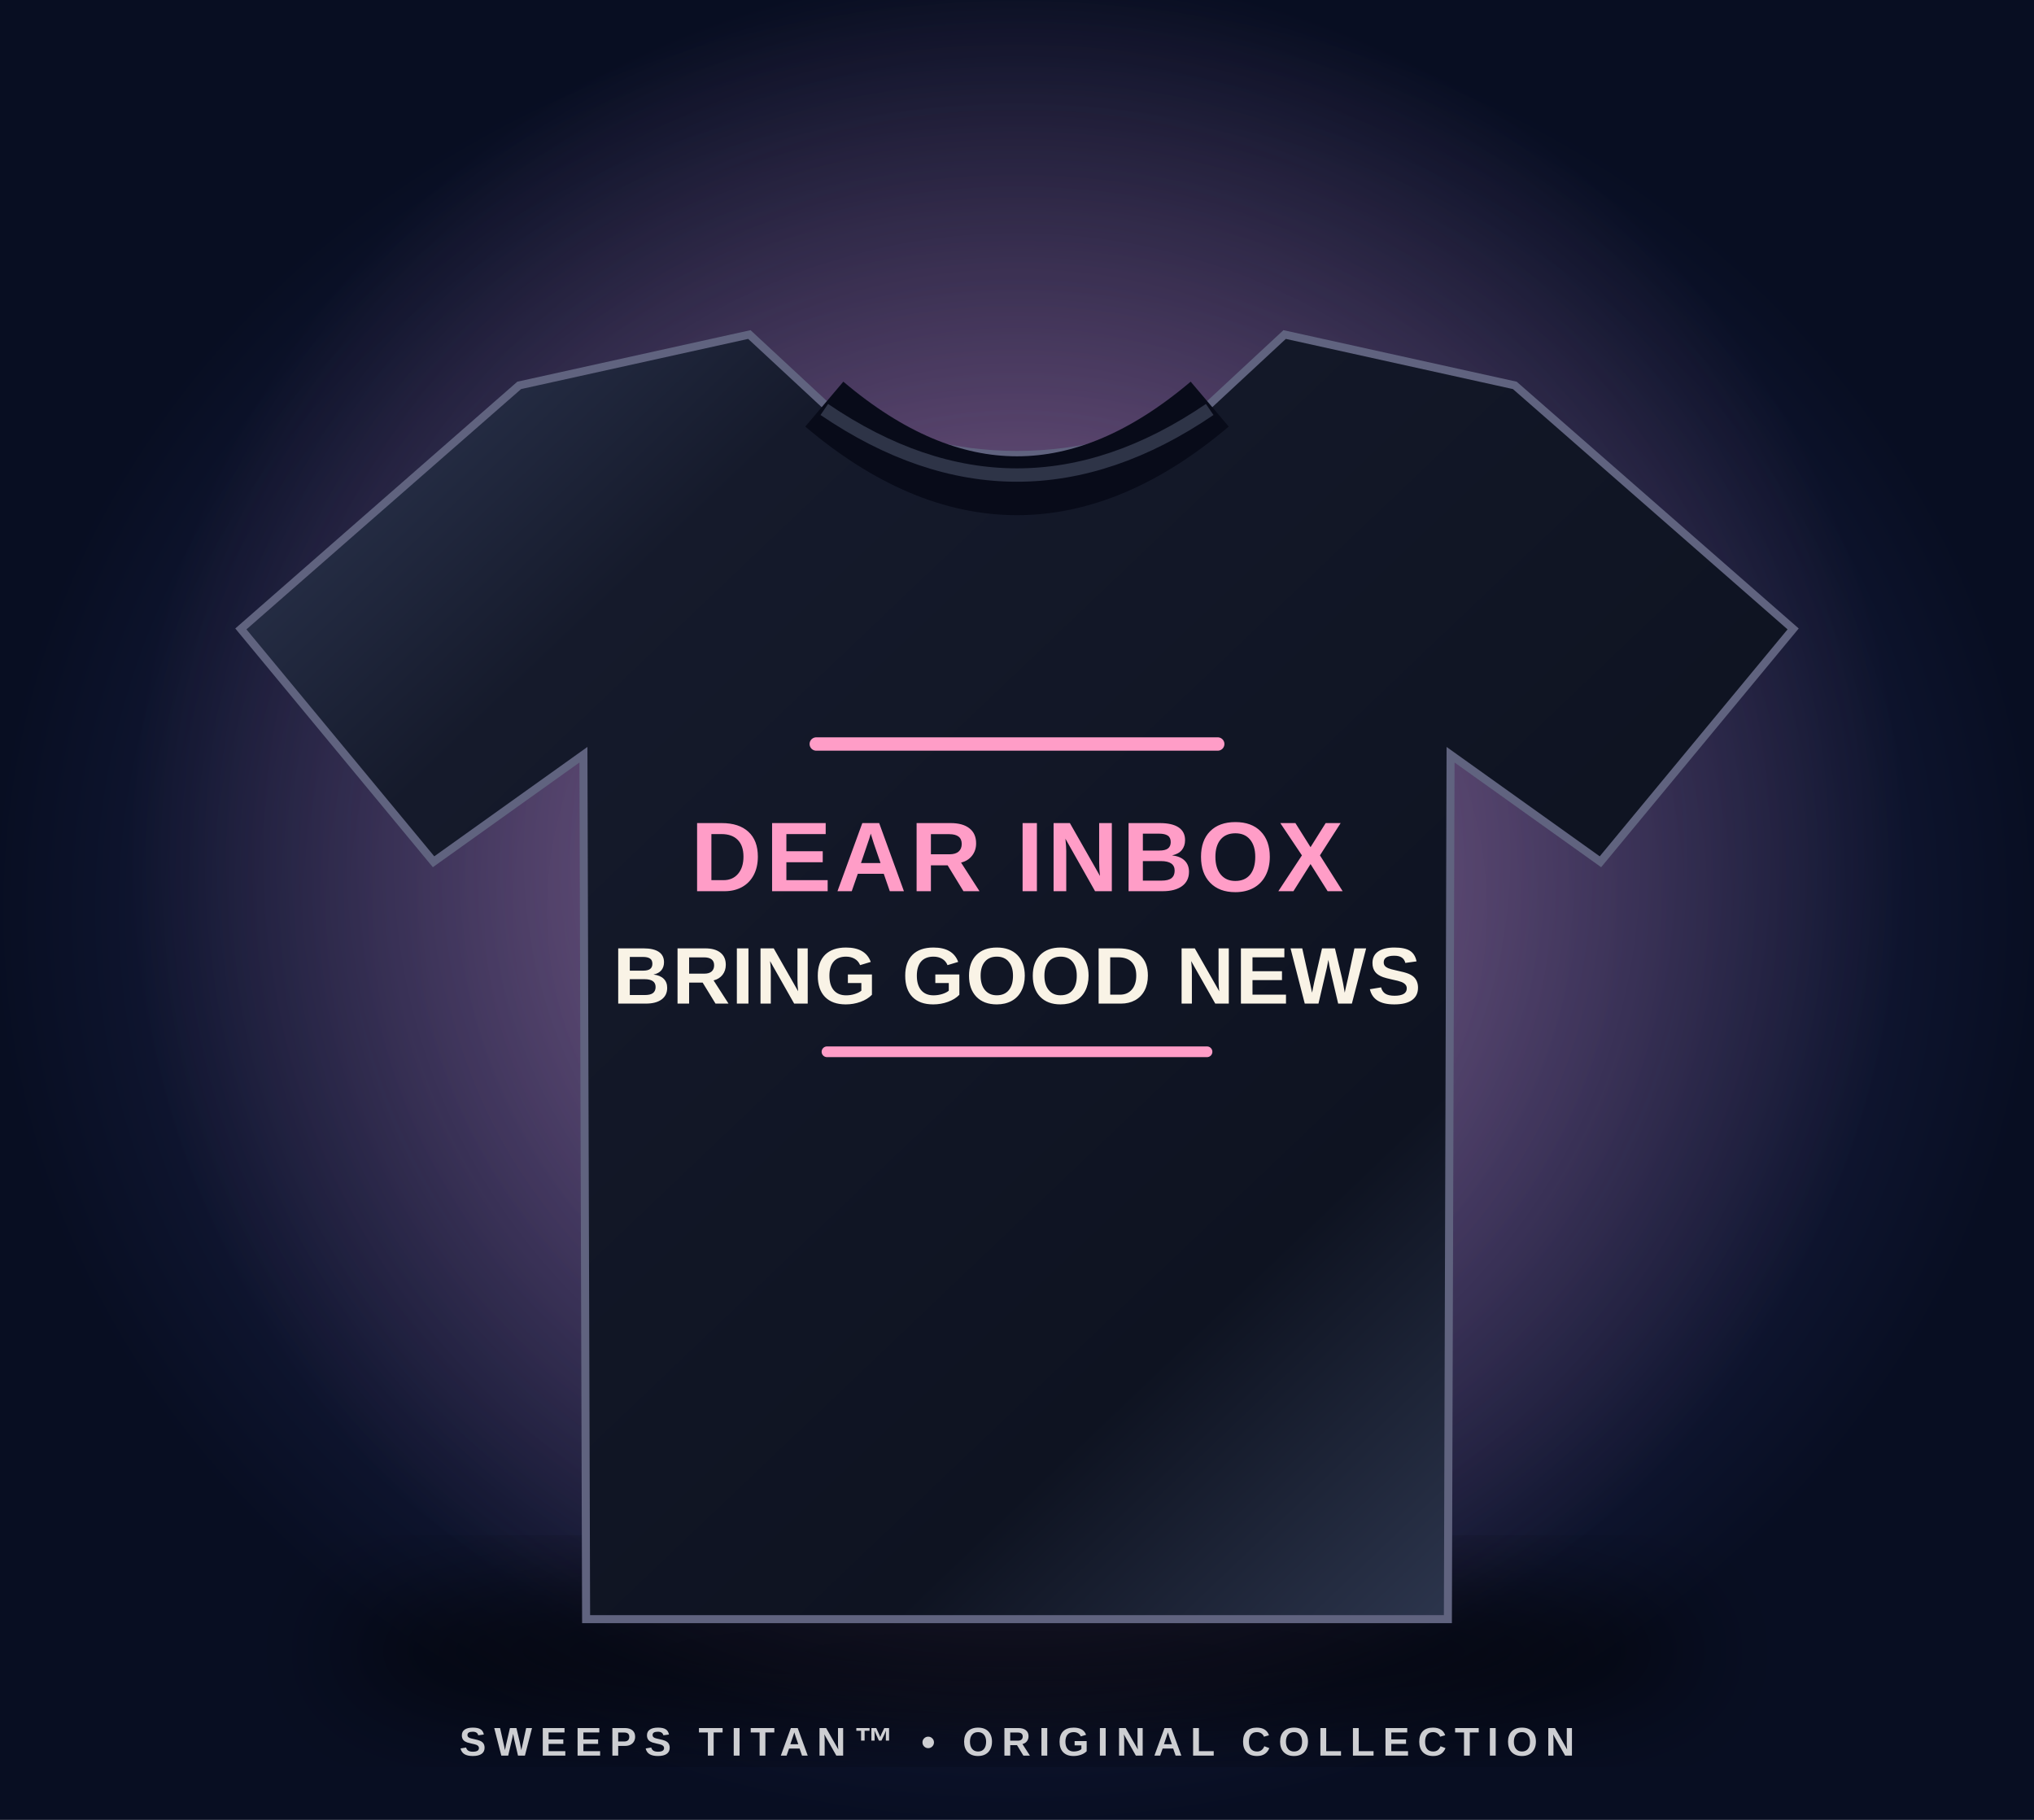
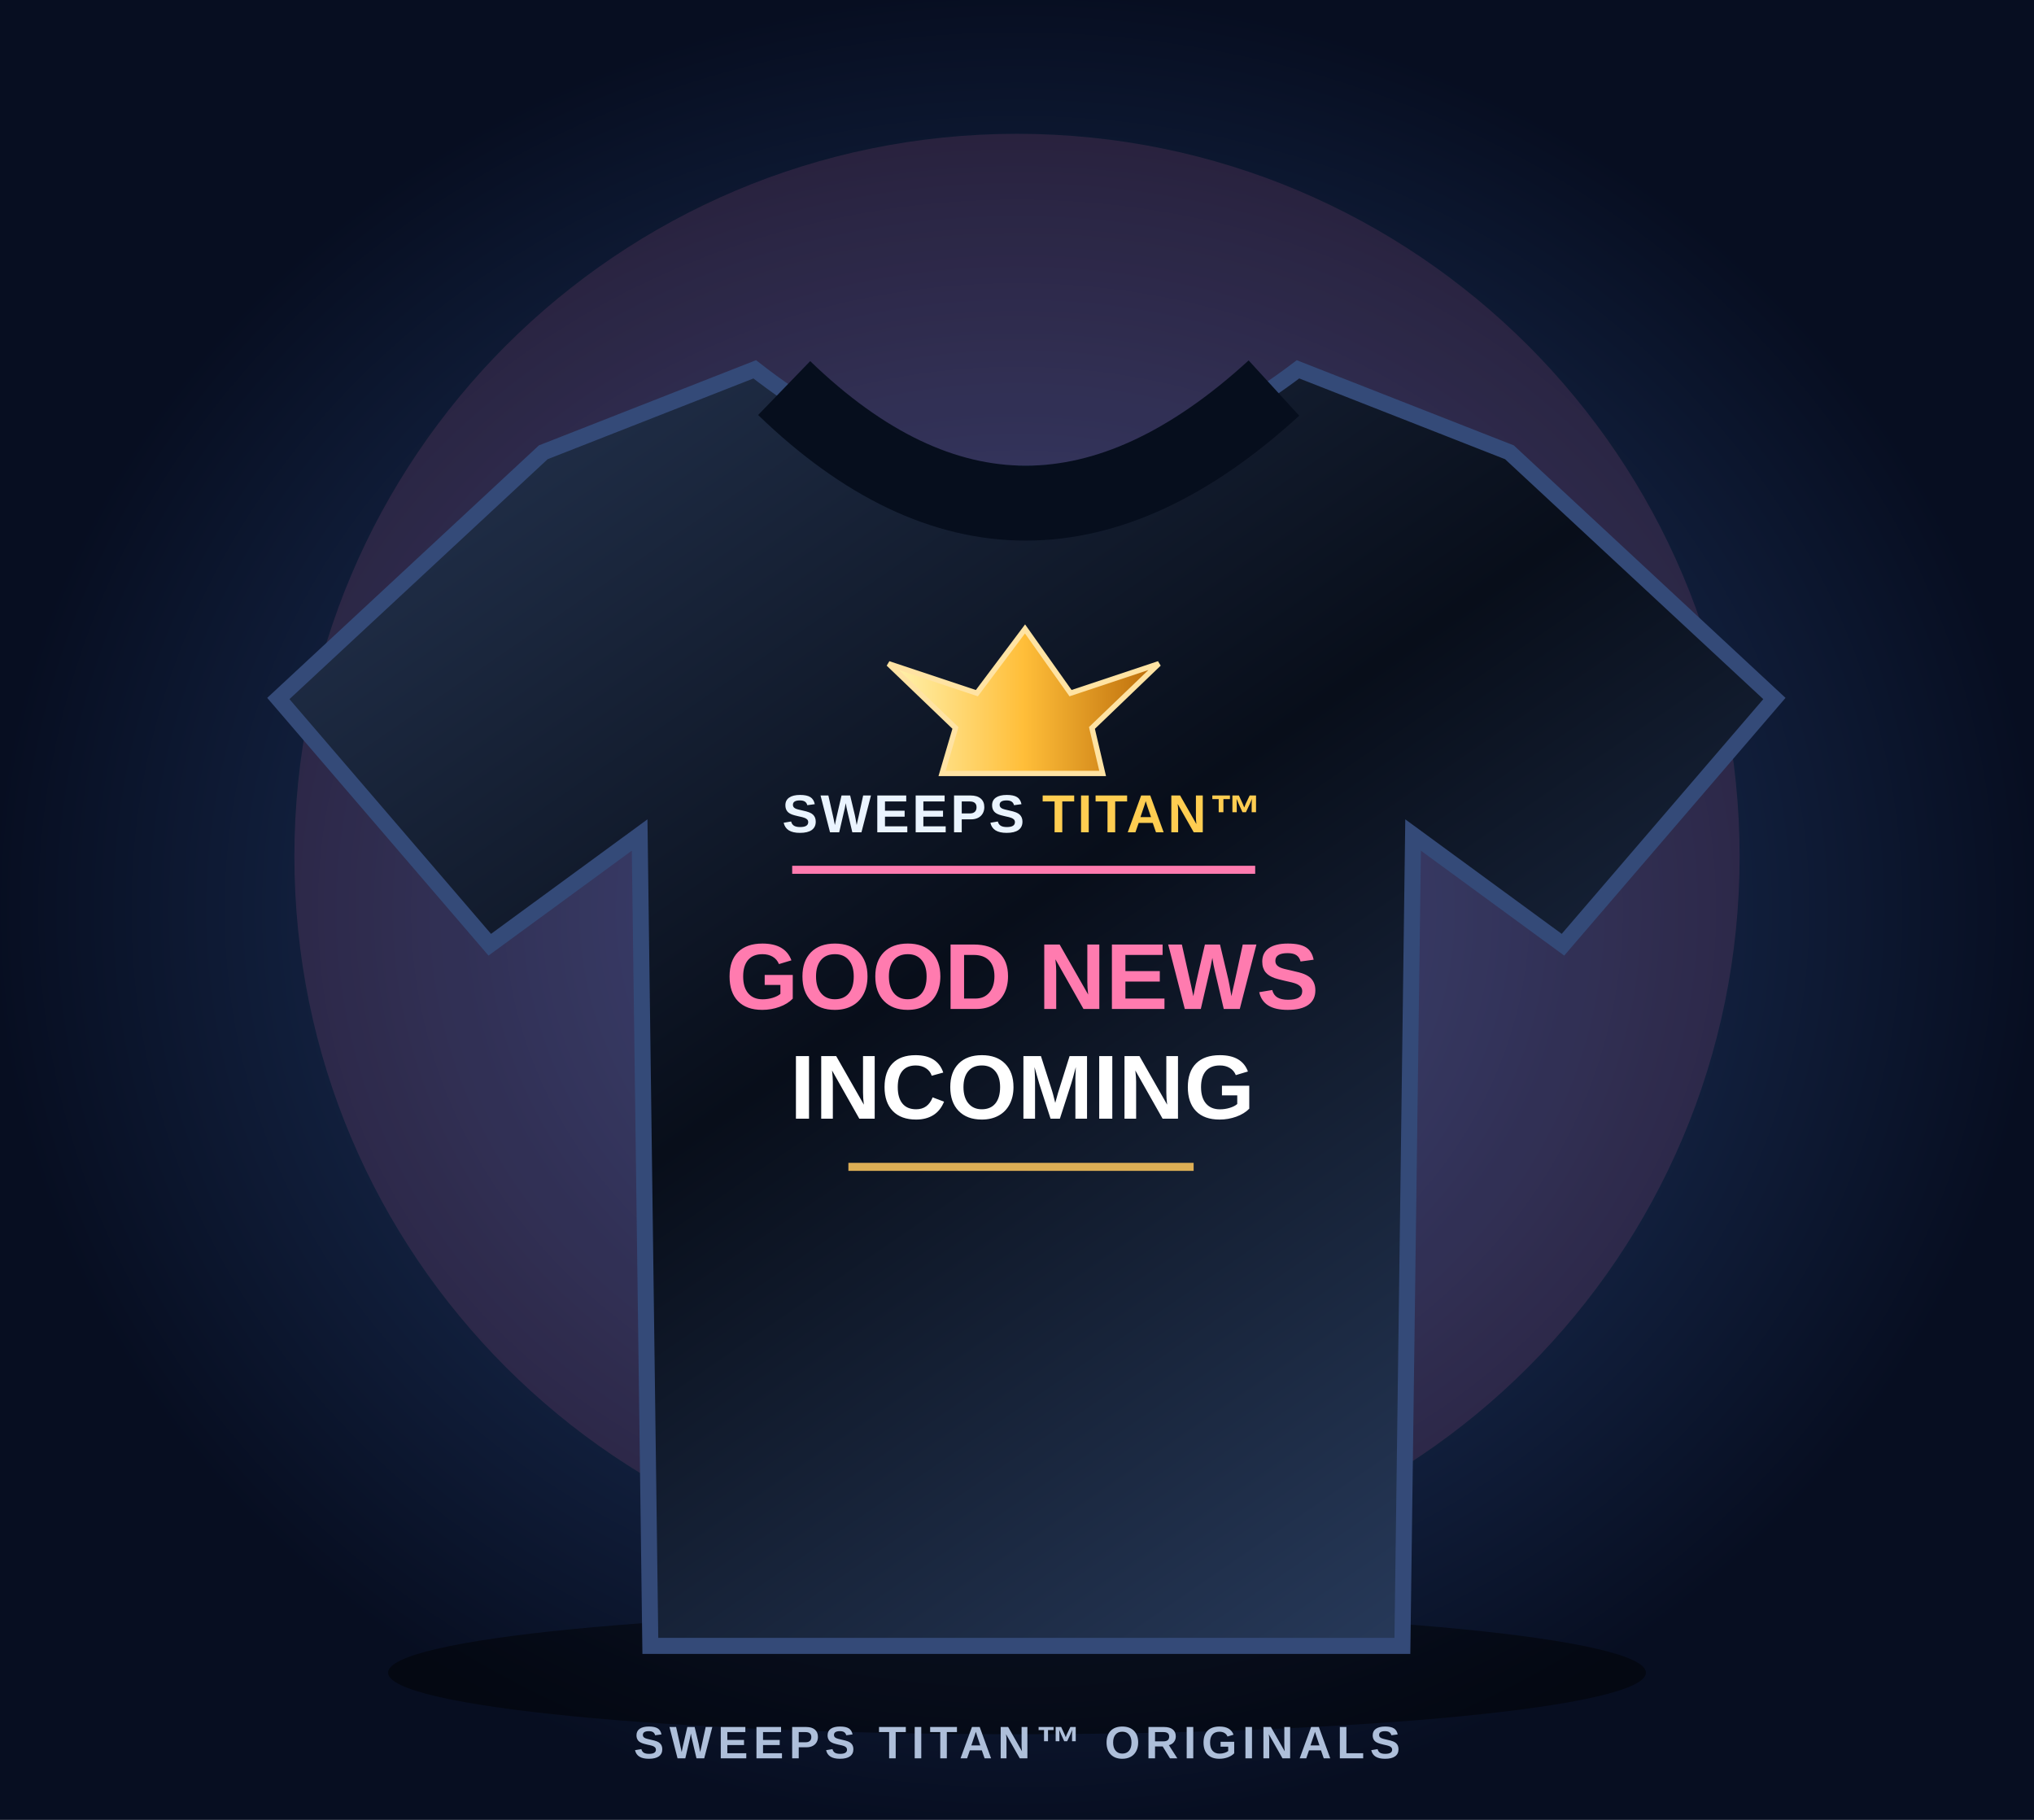
- <svg xmlns="http://www.w3.org/2000/svg" width="760" height="680" viewBox="0 0 760 680" role="img" aria-label="DEAR INBOX BRING GOOD NEWS shirt merchandise mockup">
+ <svg xmlns="http://www.w3.org/2000/svg" width="760" height="680" viewBox="0 0 760 680">
  <defs>
-     <radialGradient id="studio">
-       <stop stop-color="#364375" />
-       <stop offset=".55" stop-color="#1b2248" />
-       <stop offset="1" stop-color="#080e22" />
+     <radialGradient id="bg">
+       <stop stop-color="#284579" />
+       <stop offset="1" stop-color="#070e21" />
    </radialGradient>
-     <linearGradient id="fabric" x1="0" y1="0" x2="1" y2=".85">
-       <stop stop-color="#323c59" />
-       <stop offset=".24" stop-color="#151a2b" />
-       <stop offset=".74" stop-color="#0e1321" />
-       <stop offset="1" stop-color="#343e58" />
+     <linearGradient id="fabric" x1="0" y1="0" x2=".8" y2="1">
+       <stop stop-color="#263653" />
+       <stop offset=".5" stop-color="#080e1a" />
+       <stop offset="1" stop-color="#283b5c" />
    </linearGradient>
-     <linearGradient id="ceramic" x1="0" y1="0" x2=".9" y2=".8">
-       <stop stop-color="#fff" />
-       <stop offset=".5" stop-color="#e9e9e7" />
-       <stop offset="1" stop-color="#bdc4d2" />
+     <linearGradient id="gold">
+       <stop stop-color="#fff4b2" />
+       <stop offset=".5" stop-color="#ffbe39" />
+       <stop offset="1" stop-color="#b96a09" />
    </linearGradient>
-     <linearGradient id="canvas" x1="0" y1="0" x2="1" y2=".8">
-       <stop stop-color="#f1e5cb" />
-       <stop offset=".5" stop-color="#c8b79d" />
-       <stop offset="1" stop-color="#eee2c8" />
-     </linearGradient>
-     <radialGradient id="halo">
-       <stop stop-color="#ff9dc7" stop-opacity=".48" />
-       <stop offset="1" stop-color="#ff9dc7" stop-opacity="0" />
-     </radialGradient>
-     <filter id="shadow">
-       <feGaussianBlur stdDeviation="19" />
-     </filter>
  </defs>
-   <rect width="760" height="680" fill="url(#studio)" />
-   <circle cx="380" cy="320" r="335" fill="url(#halo)" />
-   <ellipse cx="380" cy="617" rx="255" ry="36" fill="#000" opacity=".55" filter="url(#shadow)" />
-   <g>
-     <path d="M280 125 194 144 90 235 162 322 218 282 219 605 541 605 542 282 598 322 670 235 566 144 480 125 452 151Q380 189 308 151Z" fill="url(#fabric)" stroke="#60637f" stroke-width="3" />
-     <path d="M308 151Q380 212 452 151" fill="none" stroke="#080b19" stroke-width="22" />
-     <path d="M308 153Q380 202 452 153" fill="none" stroke="#68718c" stroke-opacity=".4" stroke-width="5" />
+   <rect width="760" height="680" fill="url(#bg)" />
+   <circle cx="380" cy="320" r="270" fill="#ff7baf" opacity=".12" />
+   <ellipse cx="380" cy="625" rx="235" ry="23" fill="#000" opacity=".45" />
+   <path d="M282 138 203 169 104 261 183 353 239 312 243 615 524 615 528 312 584 353 663 261 564 169 485 138Q382 216 282 138Z" fill="url(#fabric)" stroke="#344a78" stroke-width="6" />
+   <path d="M293 145Q382 231 476 145" fill="none" stroke="#060e1d" stroke-width="28" />
+   <g font-family="Arial Black,Arial,sans-serif" font-weight="900" text-anchor="middle">
+     <path d="M357 272 332 248 365 259 383 235 400 259 433 248 408 272 412 289H352Z" fill="url(#gold)" stroke="#ffe3a3" stroke-width="2" />
+     <text x="382" y="311" font-size="20" fill="#eaf4ff" letter-spacing="1">SWEEPS <tspan fill="#ffcd51">TITAN™</tspan>
+     </text>
+     <path d="M296 325H469" stroke="#ff7baf" stroke-width="3" />
+     <text x="382" y="377" font-size="35" fill="#ff7baf">GOOD NEWS</text>
+     <text x="382" y="418" font-size="34" fill="#fff">INCOMING</text>
+     <path d="M317 436H446" stroke="#dcae55" stroke-width="3" />
  </g>
-   <g text-anchor="middle" font-family="Arial,Helvetica,sans-serif" font-weight="900">
-     <path d="M305 278h150" stroke="#ff9dc7" stroke-width="5" stroke-linecap="round" />
-     <text x="380" y="333" fill="#ff9dc7" font-size="37" letter-spacing="1.3">DEAR INBOX</text>
-     <text x="380" y="375" fill="#f9f3e6" font-size="30" letter-spacing=".5">BRING GOOD NEWS</text>
-     <path d="M309 393h142" stroke="#ff9dc7" stroke-width="4" stroke-linecap="round" />
-   </g>
-   <g fill="#fff" font-family="Arial,sans-serif" font-size="15" font-weight="800" letter-spacing="3" text-anchor="middle">
-     <text x="380" y="656" opacity=".8">SWEEPS TITAN™ • ORIGINAL COLLECTION</text>
-   </g>
+   <text x="380" y="657" text-anchor="middle" font-family="Arial,sans-serif" font-size="17" font-weight="800" letter-spacing="2" fill="#aebfda">SWEEPS TITAN™ ORIGINALS</text>
</svg>
